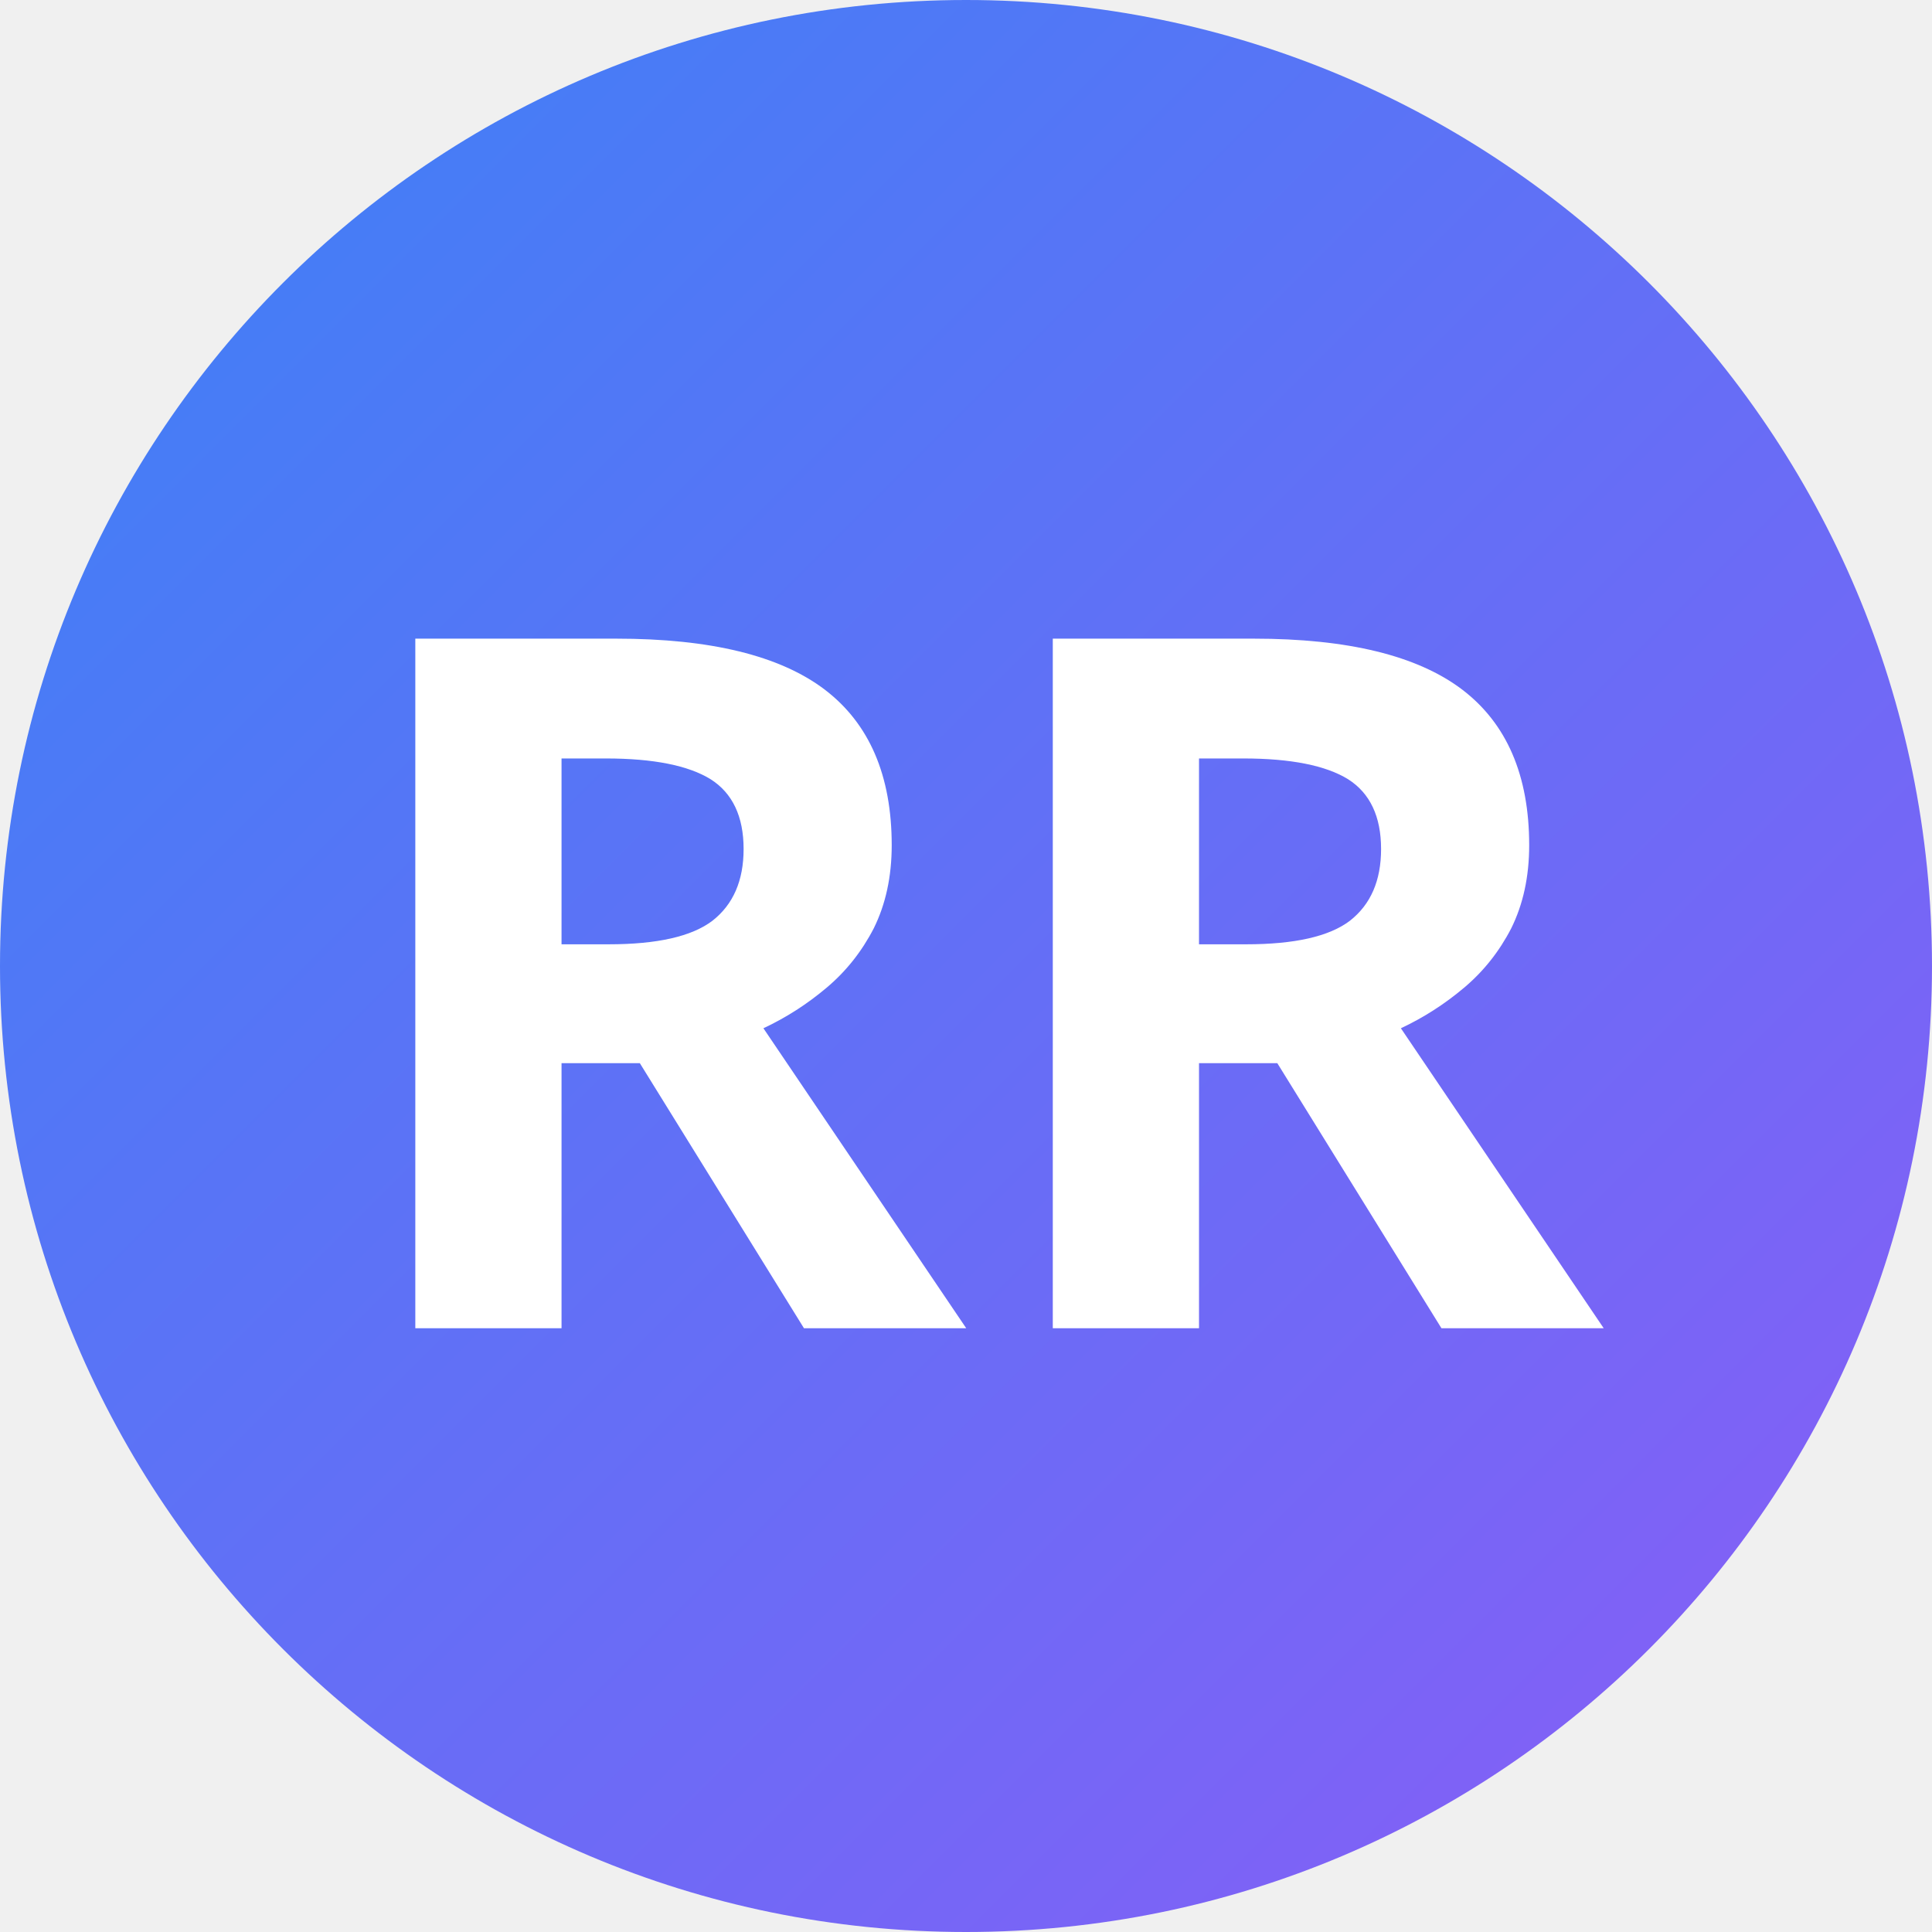
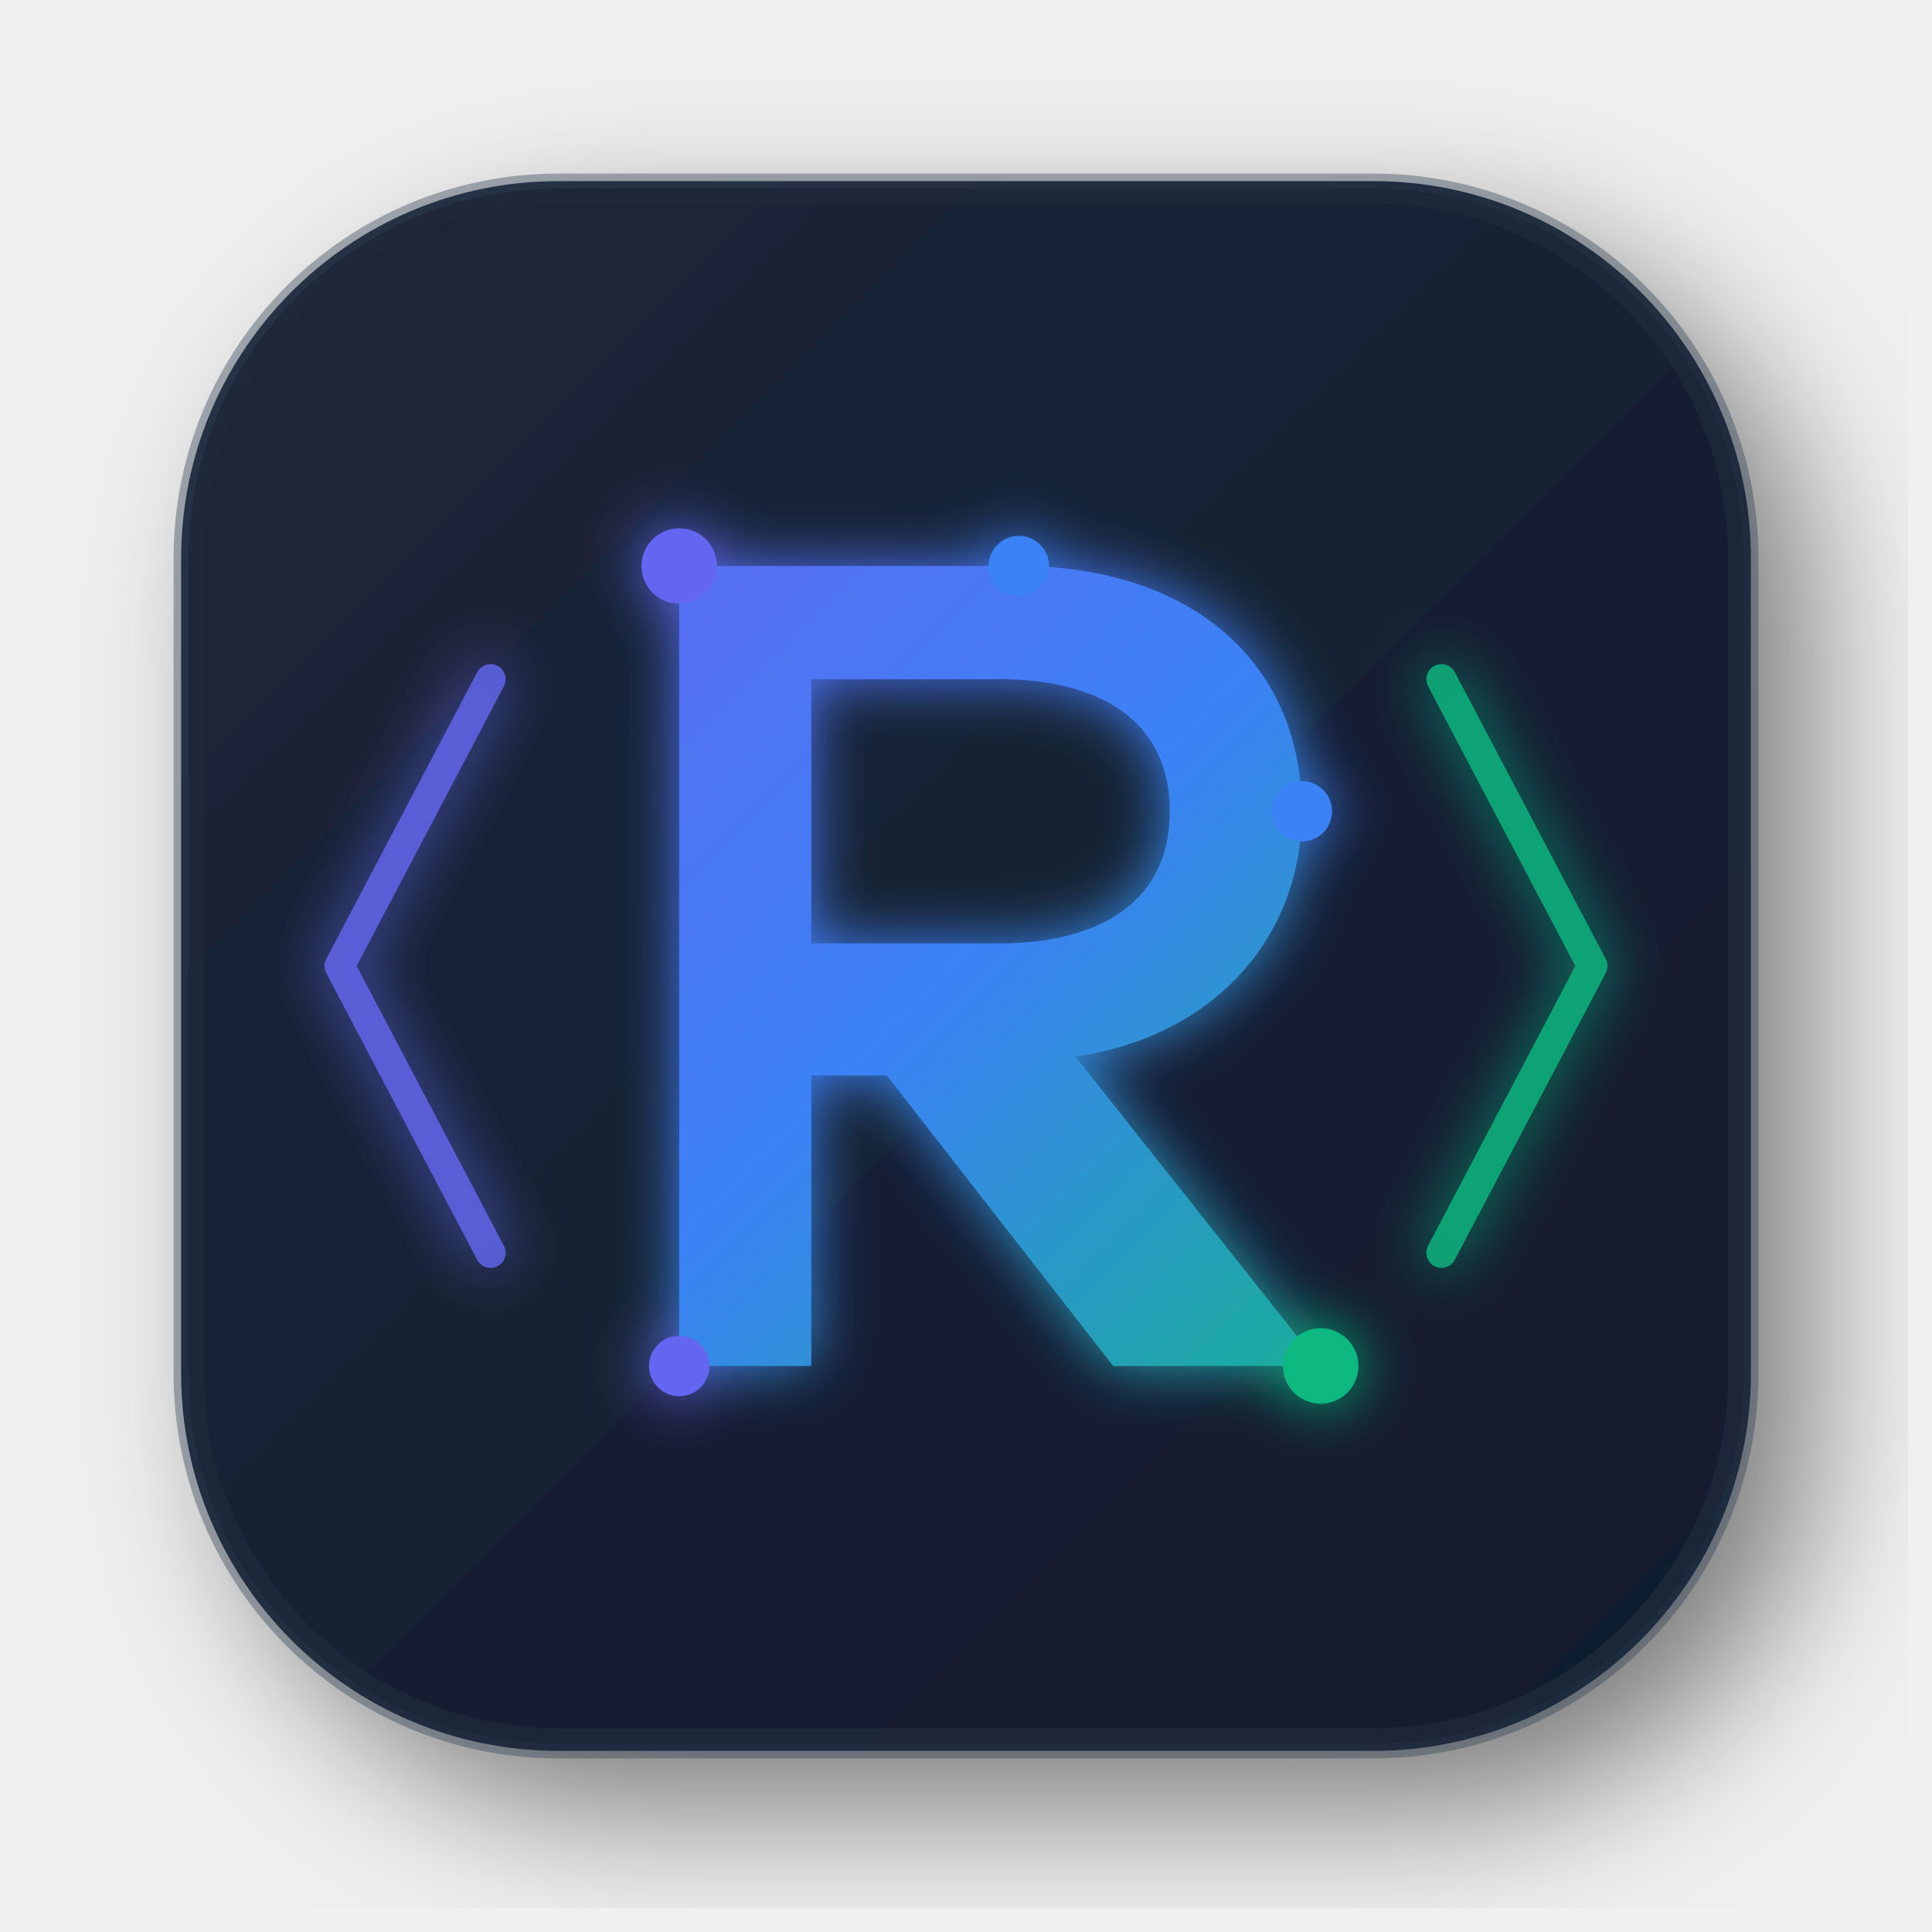
- <svg xmlns="http://www.w3.org/2000/svg" width="32" height="32" viewBox="0 0 32 32" fill="none">
-   <circle cx="16" cy="16" r="16" fill="url(#gradient)" />
-   <text x="16" y="22" font-family="Space Grotesk, sans-serif" font-size="16" font-weight="700" fill="white" text-anchor="middle">
-     RR
-   </text>
+ <svg xmlns="http://www.w3.org/2000/svg" width="512" height="512" viewBox="0 0 512 512" fill="none">
  <defs>
-     <linearGradient id="gradient" x1="0" y1="0" x2="32" y2="32" gradientUnits="userSpaceOnUse">
-       <stop offset="0%" stop-color="#3b82f6" />
-       <stop offset="100%" stop-color="#8b5cf6" />
+     <linearGradient id="bgGrad" x1="0" y1="0" x2="512" y2="512" gradientUnits="userSpaceOnUse">
+       <stop offset="0%" stop-color="#1e293b" />
+       <stop offset="100%" stop-color="#0f172a" />
    </linearGradient>
+     <linearGradient id="neonGrad" x1="128" y1="128" x2="384" y2="384" gradientUnits="userSpaceOnUse">
+       <stop offset="0%" stop-color="#6366f1" />
+       <stop offset="50%" stop-color="#3b82f6" />
+       <stop offset="100%" stop-color="#10b981" />
+     </linearGradient>
+     <filter id="softShadow" x="-10%" y="-10%" width="120%" height="120%">
+       <feDropShadow dx="-10" dy="-10" stdDeviation="15" flood-color="#38bdf8" flood-opacity="0.15" />
+       <feDropShadow dx="15" dy="15" stdDeviation="20" flood-color="#000000" flood-opacity="0.5" />
+     </filter>
+     <filter id="neonGlow" x="-20%" y="-20%" width="140%" height="140%">
+       <feGaussianBlur stdDeviation="8" result="blur" />
+       <feMerge>
+         <feMergeNode in="blur" />
+         <feMergeNode in="SourceGraphic" />
+       </feMerge>
+     </filter>
  </defs>
+   <rect x="48" y="48" width="416" height="416" rx="100" fill="url(#bgGrad)" filter="url(#softShadow)" />
+   <rect x="48" y="48" width="416" height="416" rx="100" fill="none" stroke="#334155" stroke-width="4" stroke-opacity="0.4" />
+   <rect x="52" y="52" width="408" height="408" rx="96" fill="none" stroke="#1e293b" stroke-width="4" stroke-opacity="0.8" />
+   <g filter="url(#neonGlow)">
+     <path d="M180 150H270C315 150 345 175 345 215C345 250 320 275 285 280L350 362H295L235 285H215V362H180V150ZM215 250H265C290 250 310 240 310 215C310 190 290 180 265 180H215V250Z" fill="url(#neonGrad)" />
+     <circle cx="180" cy="150" r="10" fill="#6366f1" />
+     <circle cx="270" cy="150" r="8" fill="#3b82f6" />
+     <circle cx="350" cy="362" r="10" fill="#10b981" />
+     <circle cx="180" cy="362" r="8" fill="#6366f1" />
+     <circle cx="345" cy="215" r="8" fill="#3b82f6" />
+     <path d="M130 180L90 256L130 332" stroke="#6366f1" stroke-width="8" stroke-linecap="round" stroke-linejoin="round" opacity="0.8" />
+     <path d="M382 180L422 256L382 332" stroke="#10b981" stroke-width="8" stroke-linecap="round" stroke-linejoin="round" opacity="0.8" />
+   </g>
</svg>
